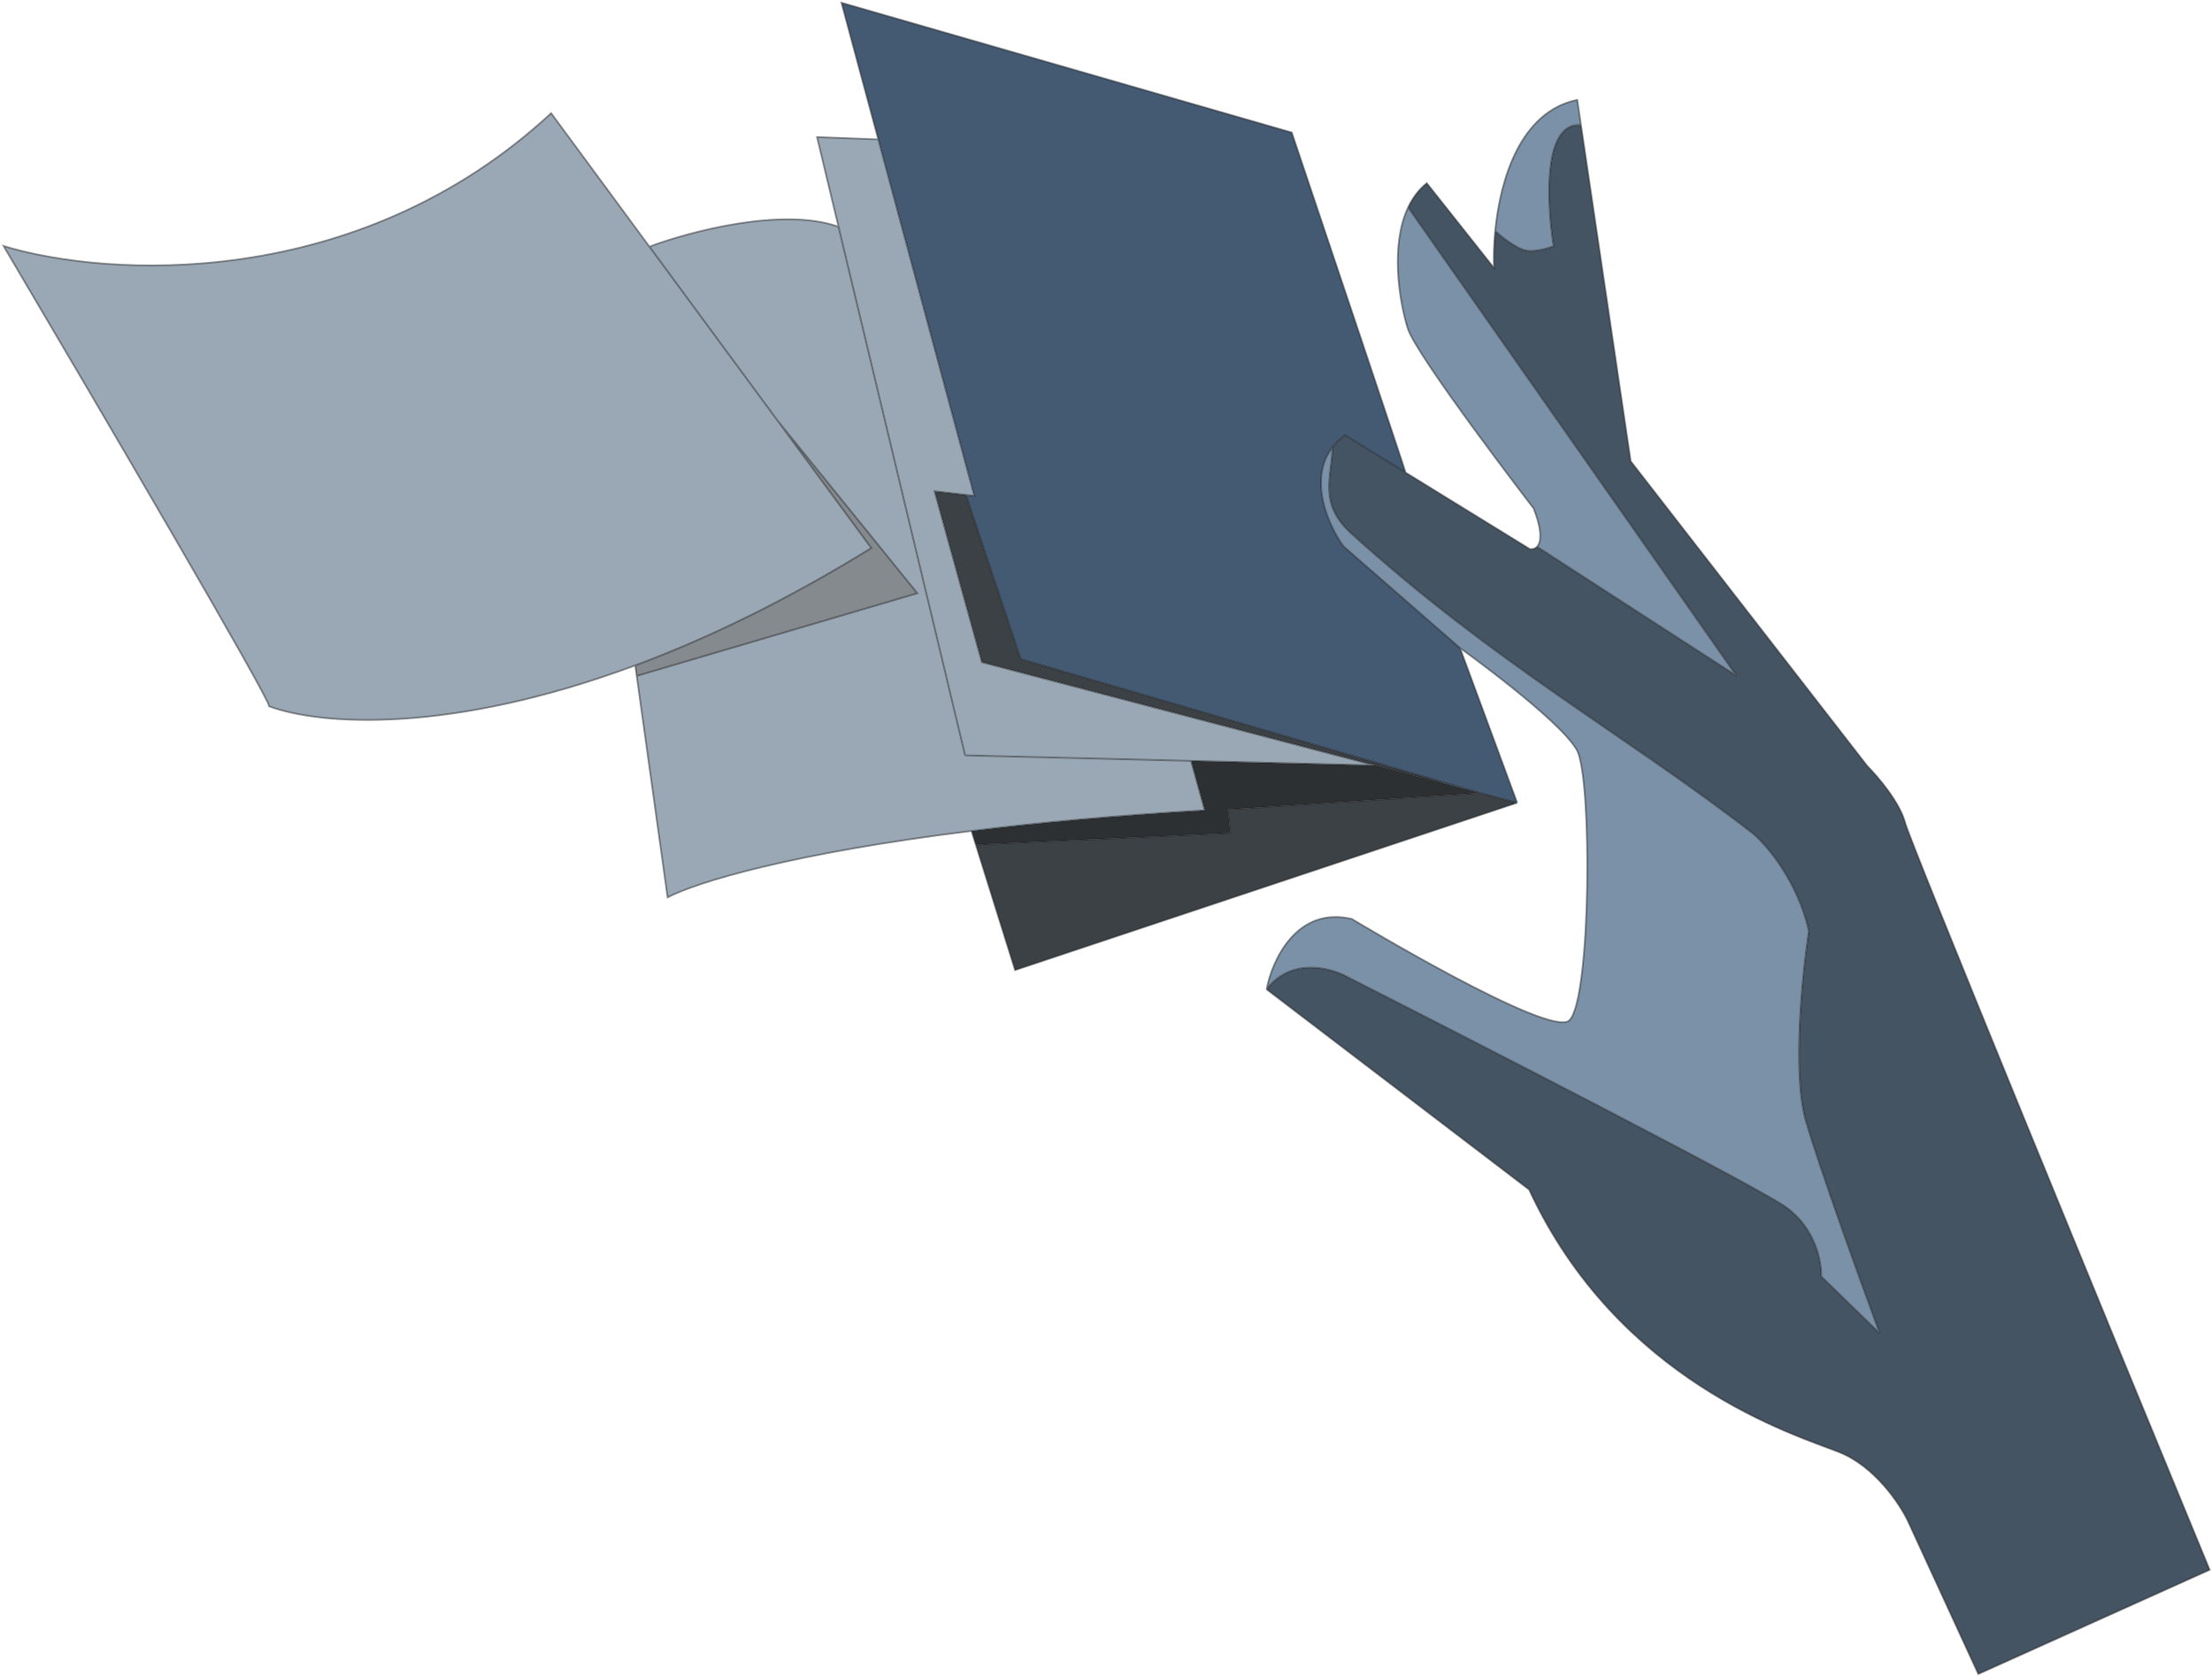
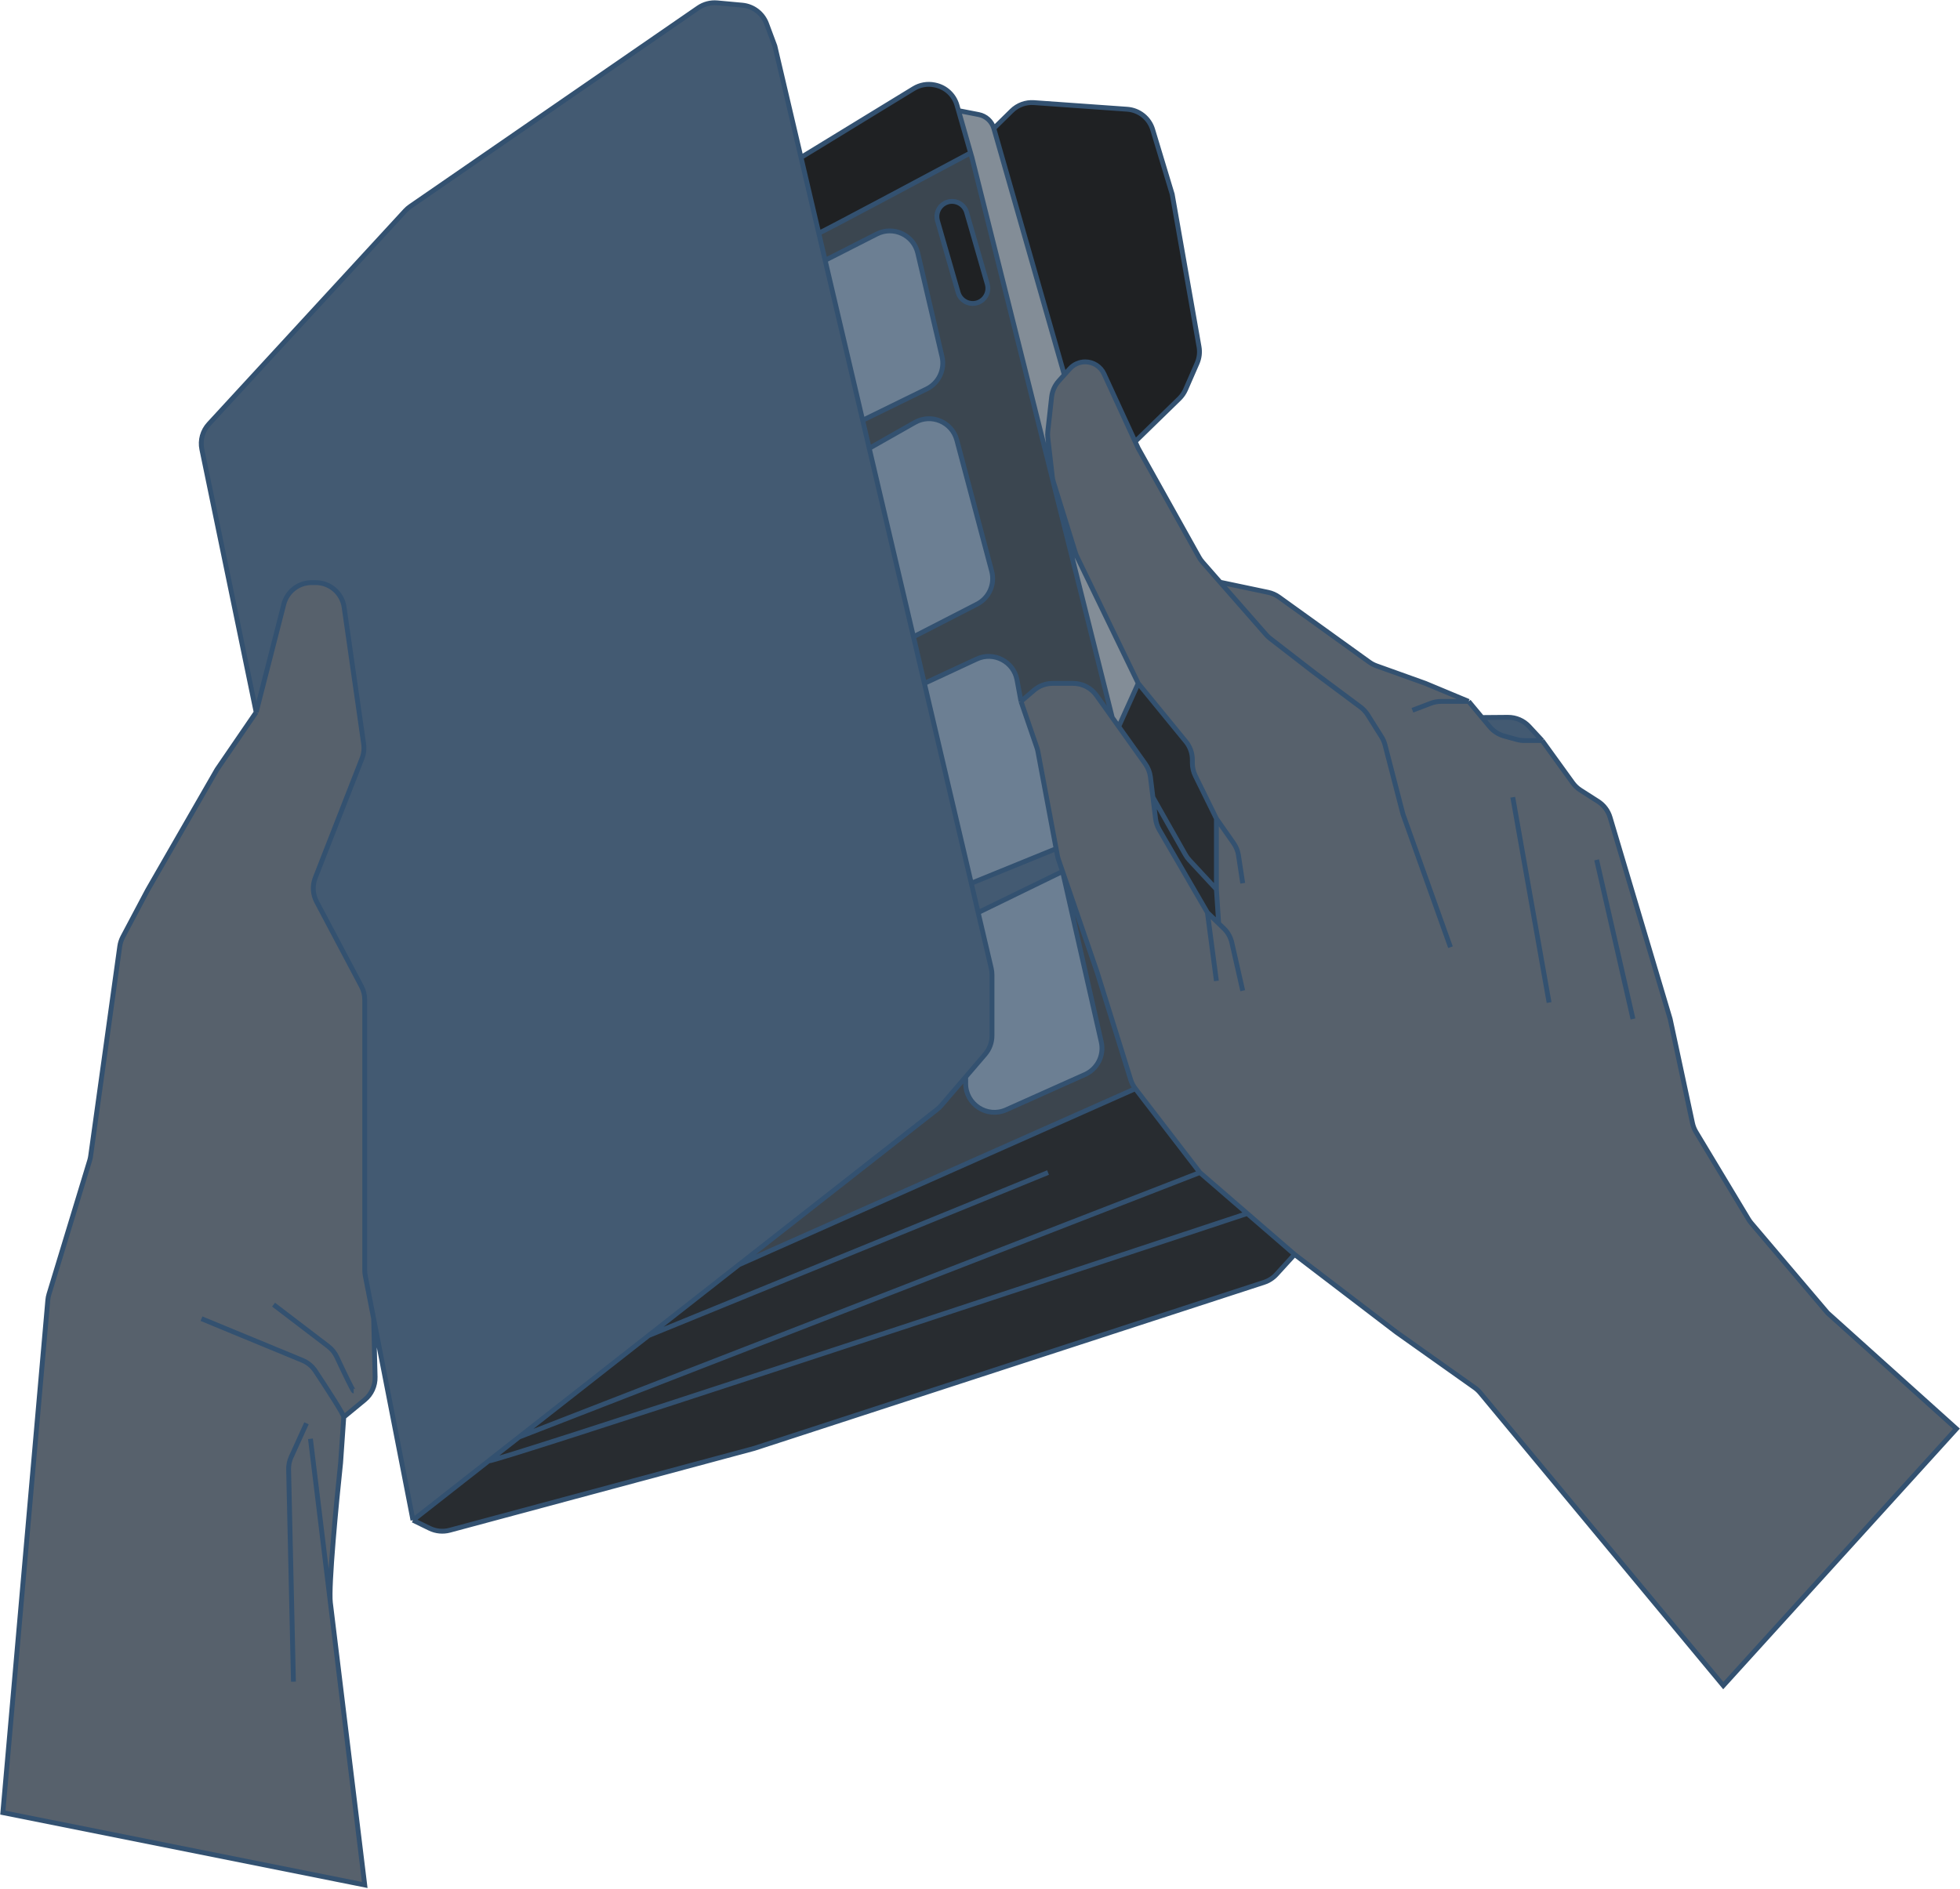
- <svg xmlns="http://www.w3.org/2000/svg" width="1262" height="956" viewBox="0 0 1262 956" fill="none">
-   <path d="M852.359 152.835L814.007 104.459C809.369 108.197 805.903 112.936 803.374 118.285L990.691 385.487L876.888 311.868C875.709 313.111 874.162 313.412 872.842 313.217L801.92 269.549L767.374 248.28C764.434 250.422 762.045 252.768 760.136 255.263C760.16 270.977 751.685 286.877 770.765 304.165C853.698 379.31 927.334 419.099 1000.34 475.687C1008.26 482.43 1025.67 502.954 1032.01 531.101C1028.19 556.023 1022.51 612.552 1030.25 639.292C1037.99 666.032 1061.62 731.357 1072.47 760.677L1039.04 728.132C1039.34 719.922 1035.7 700.512 1018.81 688.55C1001.92 676.587 845.238 596.192 769.006 557.489C759.478 552.101 736.859 545.932 722.609 564.36L872.371 678.612C923.321 788.232 1023.68 818.339 1049.15 828.374C1069.53 836.403 1083.89 857.967 1088.52 867.745L1128.67 954.977L1260.67 895.536C1204.06 758.382 1090.07 481.142 1086.98 469.408C1083.89 457.674 1071.28 442.904 1065.36 436.985L930.37 263.097L901.995 71.361C880.284 69.486 882.397 115.175 886.364 140.412C886.364 140.412 875.368 144.856 868.706 142.374C861.788 139.797 853.022 131.819 853.022 131.819C852.266 139.66 852.117 146.909 852.359 152.835Z" fill="#455463" />
-   <path d="M899.561 427.75C908.477 443.195 907.834 570.323 895.313 582.105C884.351 592.418 771.243 524.218 771.243 524.218C739.747 516.807 725.697 547.892 722.609 564.36C736.859 545.932 759.478 552.101 769.006 557.489C845.238 596.192 1001.92 676.587 1018.81 688.55C1035.7 700.512 1039.34 719.922 1039.04 728.132L1072.47 760.677C1061.62 731.357 1037.99 666.032 1030.25 639.292C1022.51 612.552 1028.19 556.023 1032.01 531.101C1025.67 502.954 1008.26 482.43 1000.34 475.687C927.334 419.099 853.698 379.31 770.765 304.165C751.685 286.877 760.16 270.977 760.136 255.263C746.195 273.475 757.776 299.574 766.448 311.631L833.005 369.69C833.005 369.69 889.365 410.089 899.561 427.75Z" fill="#7B91A7" />
-   <path d="M803.111 187.265C808.001 203.1 875.021 290.118 875.021 290.118C880.111 303.304 879.214 309.417 876.888 311.868L990.691 385.487L803.374 118.285C793.163 139.881 798.221 171.43 803.111 187.265Z" fill="#7B91A7" />
-   <path d="M899.863 56.955C867.56 63.581 855.9 101.983 853.022 131.819C853.022 131.819 861.788 139.797 868.706 142.374C875.368 144.856 886.364 140.412 886.364 140.412C882.397 115.175 880.284 69.486 901.995 71.361L899.863 56.955Z" fill="#7B91A7" />
-   <path d="M833.005 369.69L766.448 311.631C757.776 299.574 746.195 273.475 760.136 255.263C762.045 252.768 764.434 250.422 767.374 248.28L801.92 269.549C800.14 263.471 757.891 137.702 736.989 75.577L480.071 1.55L501.068 79.505L555.84 282.854L551.077 282.304L582.333 375.978L844.276 452.348L865.583 457.94L833.005 369.69Z" fill="#435A72" />
-   <path d="M579.116 553.429L865.583 457.94L844.276 452.348L700.432 461.765L701.991 475.276L556.694 481.805L579.116 553.429Z" fill="#3C4146" />
-   <path d="M533.197 280.241L560.195 377.783L784.308 436.608L844.276 452.348L582.333 375.978L551.077 282.304L533.197 280.241Z" fill="#3C4146" />
-   <path d="M784.308 436.608L679.518 434.052L687.348 462.261C636.138 465.262 591.947 469.384 554.262 474.037L556.694 481.805L701.991 475.276L700.432 461.765L844.276 452.348L784.308 436.608Z" fill="#2D3033" />
-   <path d="M560.195 377.783L533.197 280.241L551.077 282.304L555.84 282.854L501.068 79.505L466.137 78.19L478.39 129.351L550.615 430.908L679.518 434.052L784.308 436.608L560.195 377.783Z" fill="#9AA8B5" />
-   <path d="M679.518 434.052L550.615 430.908L478.39 129.351C446.438 117.958 393.163 132.179 370.52 140.713L443.438 239.733L523.337 338.436L363.257 385.583L380.873 511.912C397.612 503.212 451.976 486.666 554.262 474.037C591.947 469.384 636.138 465.262 687.348 462.261L679.518 434.052Z" fill="#9AA8B5" />
-   <path d="M2.031 140.336C52.544 225.792 153.568 397.949 153.568 402.931C183.278 413.916 257.341 418.667 362.422 379.588C402.96 364.512 448.115 342.913 497.121 312.631L443.438 239.733L370.52 140.713L314.446 64.568C203.181 167.53 59.809 157.981 2.031 140.336Z" fill="#9AA8B5" />
-   <path d="M497.121 312.631C448.115 342.913 402.96 364.512 362.422 379.588L363.257 385.583L523.337 338.436L443.438 239.733L497.121 312.631Z" fill="#858A8F" />
-   <path d="M722.609 564.36L872.371 678.612C923.321 788.232 1023.68 818.339 1049.15 828.374C1069.53 836.403 1083.89 857.967 1088.52 867.745L1128.67 954.977L1260.67 895.536C1204.06 758.382 1090.07 481.142 1086.98 469.408C1083.89 457.674 1071.28 442.904 1065.36 436.985L930.37 263.097L901.995 71.361M722.609 564.36C725.697 547.892 739.747 516.807 771.243 524.218C771.243 524.218 884.351 592.418 895.313 582.105C907.834 570.323 908.477 443.195 899.561 427.75C889.365 410.089 833.005 369.69 833.005 369.69M722.609 564.36C736.859 545.932 759.478 552.101 769.006 557.489C845.238 596.192 1001.92 676.587 1018.81 688.55C1035.7 700.512 1039.34 719.922 1039.04 728.132L1072.47 760.677C1061.62 731.357 1037.99 666.032 1030.25 639.292C1022.51 612.552 1028.19 556.023 1032.01 531.101C1025.67 502.954 1008.26 482.43 1000.34 475.687C927.334 419.099 853.698 379.31 770.765 304.165C751.685 286.877 760.16 270.977 760.136 255.263M833.005 369.69L766.448 311.631C757.776 299.574 746.195 273.475 760.136 255.263M833.005 369.69L865.583 457.94M865.583 457.94L579.116 553.429L556.694 481.805M865.583 457.94L844.276 452.348M362.422 379.588C257.341 418.667 183.278 413.916 153.568 402.931C153.568 397.949 52.544 225.792 2.031 140.336C59.809 157.981 203.181 167.53 314.446 64.568L370.52 140.713M362.422 379.588C402.96 364.512 448.115 342.913 497.121 312.631L443.438 239.733M362.422 379.588L363.257 385.583M801.92 269.549L767.374 248.28C764.434 250.422 762.045 252.768 760.136 255.263M801.92 269.549L872.842 313.217C874.162 313.412 875.709 313.111 876.888 311.868M801.92 269.549C800.14 263.471 757.891 137.702 736.989 75.577L480.071 1.55L501.068 79.505M784.308 436.608L560.195 377.783L533.197 280.241L551.077 282.304M784.308 436.608C743.82 435.62 711.224 434.825 679.518 434.052M784.308 436.608L844.276 452.348M784.308 436.608L679.518 434.052M550.615 430.908C601.39 432.147 639.754 433.082 679.518 434.052M550.615 430.908L478.39 129.351M550.615 430.908L679.518 434.052M501.068 79.505L555.84 282.854L551.077 282.304M501.068 79.505L466.137 78.19L478.39 129.351M679.518 434.052L687.348 462.261C636.138 465.262 591.947 469.384 554.262 474.037M370.52 140.713C393.163 132.179 446.438 117.958 478.39 129.351M370.52 140.713L443.438 239.733M554.262 474.037C451.976 486.666 397.612 503.212 380.873 511.912L363.257 385.583M554.262 474.037L556.694 481.805M803.374 118.285C793.163 139.881 798.221 171.43 803.111 187.265C808.001 203.1 875.021 290.118 875.021 290.118C880.111 303.304 879.214 309.417 876.888 311.868M803.374 118.285C805.903 112.936 809.369 108.197 814.007 104.459L852.359 152.835C852.117 146.909 852.266 139.66 853.022 131.819M803.374 118.285L990.691 385.487L876.888 311.868M853.022 131.819C855.9 101.983 867.56 63.581 899.863 56.955L901.995 71.361M853.022 131.819C853.022 131.819 861.788 139.797 868.706 142.374C875.368 144.856 886.364 140.412 886.364 140.412C882.397 115.175 880.284 69.486 901.995 71.361M363.257 385.583L523.337 338.436L443.438 239.733M551.077 282.304L582.333 375.978L844.276 452.348M844.276 452.348L700.432 461.765L701.991 475.276L556.694 481.805" stroke="#1C1E20" stroke-opacity="0.47" />
+ <svg xmlns="http://www.w3.org/2000/svg" width="4041" height="3894" viewBox="0 0 4041 3894" fill="none">
+   <path d="M585.136 1246.02L528.14 1468.8L447.311 1586.92L304.31 1835.6L253.235 1932.06C250.003 1938.17 247.865 1944.79 246.914 1951.63L186.818 2384.28C186.391 2387.36 185.722 2390.41 184.815 2393.38L100.93 2668.97C99.734 2672.91 98.949 2676.97 98.59 2681.06L5.867 3738.01L751.973 3887.21L681.203 3305.37L681.202 3305.36C677.031 3271.06 693.482 3098.71 702.231 3016.83L708.771 2922.3L751.823 2886.85C765.888 2875.27 773.84 2857.86 773.384 2839.64L770.357 2719.38L753.069 2630.77C752.338 2627.04 751.973 2623.25 751.973 2619.43V2061.69C751.973 2052.03 749.61 2042.52 745.087 2033.98L652.764 1859.61C644.696 1844.37 643.672 1826.37 649.953 1810.31L746.29 1564.14C750.013 1554.62 751.212 1544.3 749.767 1534.18L709.496 1252.32C705.329 1223.14 680.335 1201.46 650.857 1201.46H642.523C615.461 1201.46 591.841 1219.8 585.136 1246.02Z" fill="#57616C" />
+   <path d="M2571.48 2502.45L2669.1 2586.91L2879 2747.25L3040.38 2861.68C3044.59 2864.67 3048.41 2868.19 3051.7 2872.16L3552.97 3476.04L4033.66 2946.44L3767.96 2707.53L3610.6 2522.2C3608.53 2519.74 3606.67 2517.14 3605.01 2514.41L3496.7 2334.44C3493.32 2328.82 3490.89 2322.68 3489.5 2316.29L3443.44 2101.31L3319.55 1685.6C3315.5 1671.97 3306.67 1660.26 3294.68 1652.6L3258.6 1629.54C3252.29 1625.53 3246.84 1620.36 3242.46 1614.31L3179.52 1527.18H3142.98C3137.65 1527.18 3132.34 1526.46 3127.22 1525.05L3101.16 1517.86C3089.49 1514.64 3079.09 1507.93 3071.36 1498.63L3055.6 1479.69L3027.97 1446.46L2938.79 1409.27L2837.89 1373.09C2832.67 1371.22 2827.76 1368.64 2823.29 1365.42L2636.9 1231.37C2630.21 1226.56 2622.6 1223.19 2614.51 1221.5L2515.65 1200.71L2479.31 1159.24C2476.59 1156.11 2474.16 1152.7 2472.14 1149.07L2346.77 924.528L2340.4 910.71L2276.19 771.075C2269.23 755.93 2254.1 746.228 2237.42 746.228C2225.31 746.228 2213.79 751.363 2205.7 760.355L2194.34 772.97L2183.01 785.563C2174.72 794.767 2169.53 806.335 2168.17 818.643L2160.31 889.334C2159.82 893.764 2159.83 898.233 2160.34 902.663L2169.64 983.225C2170.06 986.876 2170.82 990.48 2171.91 993.993L2217.11 1139.6C2217.97 1142.42 2219.06 1145.17 2220.34 1147.83L2346.77 1409.27L2444.95 1529.27C2453.6 1539.85 2458.34 1553.1 2458.34 1566.78V1573.68C2458.34 1582.75 2460.44 1591.7 2464.44 1599.84L2507.92 1688.19V1833.84L2512.57 1904.34L2489.35 1881.88L2390.04 1711.07C2386.04 1704.15 2383.47 1696.49 2382.49 1688.55L2376.98 1644.03L2371.86 1602.38C2370.64 1592.59 2367.03 1583.27 2361.28 1575.24L2306.49 1498.37L2293.16 1479.69L2260.64 1434.12C2249.54 1418.53 2231.59 1409.27 2212.43 1409.27H2170.33C2156.19 1409.27 2142.51 1414.33 2131.78 1423.53L2105.03 1446.46L2137.71 1541.54C2138.65 1544.27 2139.38 1547.05 2139.91 1549.88L2177.47 1750.17L2180.16 1764.52C2180.69 1767.35 2181.43 1770.13 2182.36 1772.84L2190.7 1797.13L2261.53 2003.46L2331.22 2226.64C2333.3 2233.31 2336.55 2239.56 2340.82 2245.09L2473.83 2418.02L2571.48 2502.45Z" fill="#57616C" />
+   <path d="M2030.98 2174.2L1990.98 2220.87V2234.55C1990.98 2277.49 2035.23 2306.16 2074.42 2288.63L2236.95 2215.89C2262.72 2204.34 2276.76 2176.24 2270.51 2148.73L2190.7 1797.13L2016.7 1881.88L2043.66 1996.79C2044.7 2001.22 2045.22 2005.76 2045.22 2010.31V2135.66C2045.22 2149.79 2040.17 2163.45 2030.98 2174.2Z" fill="#6C7F93" />
+   <path d="M2137.71 1541.54L2105.03 1446.46L2096.79 1402.07C2089.73 1364.02 2048.66 1342.85 2013.56 1359.17L1905.86 1409.27L2002.53 1821.45L2177.47 1750.17L2139.91 1549.88C2139.38 1547.05 2138.65 1544.27 2137.71 1541.54Z" fill="#6C7F93" />
+   <path d="M1886.2 871.197L1792.16 924.528L1883.33 1313.22L2014.43 1245.87C2039.2 1233.15 2051.77 1204.88 2044.61 1177.97L1972.67 907.493C1962.69 869.995 1919.95 852.054 1886.2 871.197Z" fill="#6C7F93" />
+   <path d="M1807.68 482.631L1701.22 536.788L1778.6 866.714L1910.56 802.135C1935.36 789.993 1948.48 762.324 1942.19 735.437L1892.22 521.925C1883.46 484.506 1841.93 465.206 1807.68 482.631Z" fill="#6C7F93" />
+   <path d="M2194.34 772.97L2205.7 760.355C2213.79 751.363 2225.31 746.228 2237.42 746.228C2254.1 746.228 2269.23 755.93 2276.19 771.075L2340.4 910.71L2431.42 821.998C2436.9 816.656 2441.28 810.3 2444.36 803.287L2468.06 749.024C2472.71 738.351 2474.13 726.54 2472.08 715.067L2416.79 400.613L2376.51 267.227C2369.4 243.704 2348.52 227.01 2324 225.272L2131.69 211.628C2114.73 210.426 2098.08 216.562 2085.96 228.476L2049.01 264.81L2194.34 772.97Z" fill="#1F2123" />
+   <path d="M851.452 3134.96L885.874 3151.73C898.719 3157.97 913.394 3159.37 927.193 3155.67L1555.19 2986.83L2606.19 2644.45C2615.93 2641.25 2624.7 2635.6 2631.6 2628.02L2669.1 2586.91L2571.48 2502.45C2058.25 2672.7 1026.86 3013.16 1007.12 3012.92L851.452 3134.96Z" fill="#282C30" />
+   <path d="M2571.48 2502.45L2473.83 2418.02L1070.27 2963.43L1007.12 3012.92C1026.86 3013.16 2058.25 2672.7 2571.48 2502.45Z" fill="#282C30" />
+   <path d="M2371.86 1602.38L2376.98 1644.03L2444.07 1762.7C2446.35 1766.73 2449.1 1770.47 2452.24 1773.86L2507.92 1833.84V1688.19L2464.44 1599.84C2460.44 1591.7 2458.34 1582.75 2458.34 1573.68V1566.78C2458.34 1553.1 2453.6 1539.85 2444.95 1529.27L2346.77 1409.27L2306.49 1498.37L2361.28 1575.24C2367.03 1583.27 2370.64 1592.59 2371.86 1602.38Z" fill="#282C30" />
+   <path d="M2390.04 1711.07L2489.35 1881.88L2512.57 1904.34L2507.92 1833.84L2452.24 1773.86C2449.1 1770.47 2446.35 1766.73 2444.07 1762.7L2376.98 1644.03L2382.49 1688.55C2383.47 1696.49 2386.04 1704.15 2390.04 1711.07Z" fill="#282C30" />
+   <path d="M1947.99 419.066C1935.07 426.049 1928.75 441.085 1932.81 455.199L1975.41 603.188C1981.09 622.965 2004 631.956 2021.63 621.333C2033.76 614.024 2039.47 599.477 2035.54 585.869L1992.88 437.898C1987.35 418.737 1965.53 409.583 1947.99 419.066Z" fill="#1F2123" />
+   <path d="M1883.99 182.611L1651.49 324.76L1688.11 480.923C1697.03 477.499 1900.51 369.043 2001.13 315.242L1976.23 228.159L1973.07 217.107C1966.97 195.787 1949.48 179.659 1927.74 175.311L1926.51 175.065C1911.89 172.142 1896.71 174.837 1883.99 182.611Z" fill="#1F2123" />
+   <path d="M2306.49 1498.37L2346.77 1409.27L2220.34 1147.83C2219.06 1145.17 2217.97 1142.42 2217.11 1139.6L2171.91 993.993C2170.82 990.48 2170.06 986.876 2169.64 983.225L2160.34 902.663C2159.83 898.233 2159.82 893.764 2160.31 889.334L2168.17 818.643C2169.53 806.335 2174.72 794.767 2183.01 785.563L2194.34 772.97L2049.01 264.81C2044.83 250.193 2032.8 239.158 2017.87 236.256L1976.23 228.159L2001.13 315.242L2003.86 324.76L2293.16 1479.69L2306.49 1498.37Z" fill="#838D97" />
+   <path fill-rule="evenodd" clip-rule="evenodd" d="M2340.82 2245.09L2473.83 2418.02L1070.27 2963.43L1337.13 2754.23L1523.6 2608.05L2340.82 2245.09Z" fill="#282C30" />
+   <path d="M2340.82 2245.09C2336.55 2239.56 2333.3 2233.31 2331.22 2226.64L2261.53 2003.46L2190.7 1797.13L2270.51 2148.73C2276.76 2176.24 2262.72 2204.34 2236.95 2215.89L2074.42 2288.63C2035.23 2306.16 1990.98 2277.49 1990.98 2234.55V2220.87L1940.57 2279.74C1938.03 2282.7 1935.2 2285.4 1932.12 2287.83L1523.6 2608.05L2340.82 2245.09Z" fill="#3C454E" />
+   <path fill-rule="evenodd" clip-rule="evenodd" d="M851.452 3134.96L770.357 2719.38L753.069 2630.77C752.338 2627.04 751.973 2623.25 751.973 2619.43V2061.69C751.973 2052.03 749.61 2042.52 745.087 2033.98L652.764 1859.61C644.696 1844.37 643.672 1826.37 649.953 1810.31L746.29 1564.14C750.013 1554.62 751.212 1544.3 749.767 1534.18L709.496 1252.32C705.329 1223.14 680.335 1201.46 650.857 1201.46H642.523C615.461 1201.46 591.841 1219.8 585.136 1246.02L528.14 1468.8L416.151 926.577C412.295 907.902 417.664 888.513 430.58 874.482L835.613 434.546C838.595 431.303 841.933 428.406 845.562 425.904L1439.7 16.163C1451.11 8.295 1464.92 4.676 1478.72 5.937L1530.32 10.655C1552.99 12.725 1572.47 27.607 1580.43 48.932L1597.56 94.835L1651.49 324.76L1688.11 480.923L1701.22 536.788L1778.6 866.714L1792.16 924.528L1883.33 1313.22L1905.86 1409.27L2002.53 1821.45L2177.47 1750.17L2180.16 1764.52C2180.69 1767.35 2181.43 1770.13 2182.36 1772.84L2190.7 1797.13L2016.7 1881.88L2043.66 1996.79C2044.7 2001.22 2045.22 2005.76 2045.22 2010.31V2135.66C2045.22 2149.79 2040.17 2163.45 2030.98 2174.2L1990.98 2220.87L1940.57 2279.74C1938.03 2282.7 1935.2 2285.4 1932.12 2287.83L1523.6 2608.05L1337.13 2754.23L1070.27 2963.43L1007.12 3012.92L851.452 3134.96ZM3179.52 1527.18L3152.72 1498.24C3141.41 1486.01 3125.44 1479.12 3108.8 1479.25L3055.6 1479.69L3071.36 1498.63C3079.09 1507.93 3089.49 1514.64 3101.16 1517.86L3127.22 1525.05C3132.34 1526.46 3137.65 1527.18 3142.98 1527.18H3179.52Z" fill="#435A72" />
+   <path fill-rule="evenodd" clip-rule="evenodd" d="M2105.03 1446.46L2131.78 1423.53C2142.51 1414.33 2156.19 1409.27 2170.33 1409.27H2212.43C2231.59 1409.27 2249.54 1418.53 2260.64 1434.12L2293.16 1479.69L2003.86 324.76L2001.13 315.242C1900.51 369.043 1697.03 477.499 1688.11 480.923L1701.22 536.788L1807.68 482.631C1841.93 465.206 1883.46 484.506 1892.22 521.925L1942.19 735.437C1948.48 762.324 1935.36 789.993 1910.56 802.135L1778.6 866.714L1792.16 924.528L1886.2 871.197C1919.95 852.054 1962.69 869.995 1972.67 907.493L2044.61 1177.97C2051.77 1204.88 2039.2 1233.15 2014.43 1245.87L1883.33 1313.22L1905.86 1409.27L2013.56 1359.17C2048.66 1342.85 2089.73 1364.02 2096.79 1402.07L2105.03 1446.46ZM1932.81 455.199C1928.75 441.085 1935.07 426.049 1947.99 419.066C1965.53 409.583 1987.35 418.737 1992.88 437.898L2035.54 585.869C2039.47 599.477 2033.76 614.024 2021.63 621.333C2004 631.956 1981.09 622.965 1975.41 603.188L1932.81 455.199Z" fill="#3B4650" />
+   <path d="M851.452 3134.96L770.357 2719.38M851.452 3134.96L885.874 3151.73C898.719 3157.97 913.394 3159.37 927.193 3155.67L1555.19 2986.83L2606.19 2644.45C2615.93 2641.25 2624.7 2635.6 2631.6 2628.02L2669.1 2586.91M851.452 3134.96L1007.12 3012.92M770.357 2719.38L753.069 2630.77C752.338 2627.04 751.973 2623.25 751.973 2619.43V2061.69C751.973 2052.03 749.61 2042.52 745.087 2033.98L652.764 1859.61C644.696 1844.37 643.672 1826.37 649.953 1810.31L746.29 1564.14C750.013 1554.62 751.212 1544.3 749.767 1534.18L709.496 1252.32C705.329 1223.14 680.335 1201.46 650.857 1201.46H642.523C615.461 1201.46 591.841 1219.8 585.136 1246.02L528.14 1468.8M770.357 2719.38L773.384 2839.64C773.84 2857.86 765.888 2875.27 751.823 2886.85L708.771 2922.3M2669.1 2586.91L2571.48 2502.45M2669.1 2586.91L2879 2747.25L3040.38 2861.68C3044.59 2864.67 3048.41 2868.19 3051.7 2872.16L3552.97 3476.04L4033.66 2946.44L3767.96 2707.53L3610.6 2522.2C3608.53 2519.74 3606.67 2517.14 3605.01 2514.41L3496.7 2334.44C3493.32 2328.82 3490.89 2322.68 3489.5 2316.29L3443.44 2101.31L3319.55 1685.6C3315.5 1671.97 3306.67 1660.26 3294.68 1652.6L3258.6 1629.54C3252.29 1625.53 3246.84 1620.36 3242.46 1614.31L3179.52 1527.18M1007.12 3012.92C1026.86 3013.16 2058.25 2672.7 2571.48 2502.45M1007.12 3012.92L1070.27 2963.43M528.14 1468.8L416.151 926.577C412.295 907.902 417.664 888.513 430.58 874.482L835.613 434.546C838.595 431.303 841.933 428.406 845.562 425.904L1439.7 16.163C1451.11 8.295 1464.92 4.676 1478.72 5.937L1530.32 10.655C1552.99 12.725 1572.47 27.607 1580.43 48.932L1597.56 94.835L1651.49 324.76M528.14 1468.8L447.311 1586.92L304.31 1835.6L253.235 1932.06C250.003 1938.17 247.865 1944.79 246.914 1951.63L186.818 2384.28C186.391 2387.36 185.722 2390.41 184.815 2393.38L100.93 2668.97C99.734 2672.91 98.949 2676.97 98.59 2681.06L5.867 3738.01L751.973 3887.21L681.203 3305.37L681.202 3305.36M1651.49 324.76L1883.99 182.611C1896.71 174.837 1911.89 172.142 1926.51 175.065L1927.74 175.311C1949.48 179.659 1966.97 195.787 1973.07 217.107L1976.23 228.159M1651.49 324.76L1688.11 480.923M640.055 2967.11L681.202 3305.36M708.771 2922.3L702.231 3016.83C693.482 3098.71 677.031 3271.06 681.202 3305.36M708.771 2922.3C708.771 2916.94 674.106 2863.39 650.01 2827.06C643.538 2817.31 634.28 2809.76 623.461 2805.29L415.39 2719.38M729.269 2868.49C727.512 2868.49 708.048 2827.68 694.457 2798.57C690.375 2789.8 684.259 2782.16 676.579 2776.33L564.001 2690.44M631.902 2935.12L600.353 3004.51C596.663 3012.62 594.853 3021.45 595.058 3030.36L604.997 3468.01M2571.48 2502.45L2473.83 2418.02M2473.83 2418.02L2340.82 2245.09M2473.83 2418.02L1070.27 2963.43M2340.82 2245.09C2336.55 2239.56 2333.3 2233.31 2331.22 2226.64L2261.53 2003.46L2190.7 1797.13M2340.82 2245.09L1523.6 2608.05M2190.7 1797.13L2182.36 1772.84C2181.43 1770.13 2180.69 1767.35 2180.16 1764.52L2177.47 1750.17M2190.7 1797.13L2270.51 2148.73C2276.76 2176.24 2262.72 2204.34 2236.95 2215.89L2074.42 2288.63C2035.23 2306.16 1990.98 2277.49 1990.98 2234.55V2220.87M2190.7 1797.13L2016.7 1881.88M1070.27 2963.43L1337.13 2754.23M2105.03 1446.46L2137.71 1541.54C2138.65 1544.27 2139.38 1547.05 2139.91 1549.88L2177.47 1750.17M2105.03 1446.46L2131.78 1423.53C2142.51 1414.33 2156.19 1409.27 2170.33 1409.27H2212.43C2231.59 1409.27 2249.54 1418.53 2260.64 1434.12L2293.16 1479.69M2105.03 1446.46L2096.79 1402.07C2089.73 1364.02 2048.66 1342.85 2013.56 1359.17L1905.86 1409.27M2177.47 1750.17L2002.53 1821.45M2293.16 1479.69L2306.49 1498.37M2293.16 1479.69L2003.86 324.76L2001.13 315.242M1905.86 1409.27L1883.33 1313.22M1905.86 1409.27L2002.53 1821.45M2489.35 1881.88L2390.04 1711.07C2386.04 1704.15 2383.47 1696.49 2382.49 1688.55L2376.98 1644.03M2489.35 1881.88L2507.92 2022.88M2489.35 1881.88L2512.57 1904.34M2376.98 1644.03L2371.86 1602.38C2370.64 1592.59 2367.03 1583.27 2361.28 1575.24L2306.49 1498.37M2376.98 1644.03L2444.07 1762.7C2446.35 1766.73 2449.1 1770.47 2452.24 1773.86L2507.92 1833.84M2512.57 1904.34L2523.14 1914.54C2531.41 1922.55 2537.18 1932.8 2539.73 1944.03L2562.18 2043.03M2512.57 1904.34L2507.92 1833.84M2306.49 1498.37L2346.77 1409.27M2507.92 1833.84V1688.19M2507.92 1688.19L2543.37 1738.81C2548.61 1746.28 2552.05 1754.86 2553.41 1763.87L2562.18 1821.45M2507.92 1688.19L2464.44 1599.84C2460.44 1591.7 2458.34 1582.75 2458.34 1573.68V1566.78C2458.34 1553.1 2453.6 1539.85 2444.95 1529.27L2346.77 1409.27M2346.77 1409.27L2220.34 1147.83C2219.06 1145.17 2217.97 1142.42 2217.11 1139.6L2171.91 993.993C2170.82 990.48 2170.06 986.876 2169.64 983.225L2160.34 902.663C2159.83 898.233 2159.82 893.764 2160.31 889.334L2168.17 818.643C2169.53 806.335 2174.72 794.767 2183.01 785.563L2194.34 772.97M2194.34 772.97L2205.7 760.355C2213.79 751.363 2225.31 746.228 2237.42 746.228C2254.1 746.228 2269.23 755.93 2276.19 771.075L2340.4 910.71M2194.34 772.97L2049.01 264.81M2515.65 1200.71L2479.31 1159.24C2476.59 1156.11 2474.16 1152.7 2472.14 1149.07L2346.77 924.528L2340.4 910.71M2515.65 1200.71L2610.49 1308.92C2613 1311.78 2615.79 1314.39 2618.81 1316.72L2708.79 1386.33L2805.13 1458.17C2810.99 1462.54 2815.97 1467.95 2819.88 1474.13L2848.31 1519.4C2851.57 1524.56 2854 1530.18 2855.51 1536.08L2892.44 1678.74L2990.51 1953.32M2515.65 1200.71L2614.51 1221.5C2622.6 1223.19 2630.21 1226.56 2636.9 1231.37L2823.29 1365.42C2827.76 1368.64 2832.67 1371.22 2837.89 1373.09L2938.79 1409.27L3027.97 1446.46M2340.4 910.71L2431.42 821.998C2436.9 816.656 2441.28 810.3 2444.36 803.287L2468.06 749.024C2472.71 738.351 2474.13 726.54 2472.08 715.067L2416.79 400.613L2376.51 267.227C2369.4 243.704 2348.52 227.01 2324 225.272L2131.69 211.628C2114.73 210.426 2098.08 216.562 2085.96 228.476L2049.01 264.81M3027.97 1446.46L3055.6 1479.69M3027.97 1446.46H2971.11C2963.91 1446.46 2956.77 1447.77 2950.02 1450.33L2912.05 1464.78M3055.6 1479.69L3071.36 1498.63C3079.09 1507.93 3089.49 1514.64 3101.16 1517.86L3127.22 1525.05C3132.34 1526.46 3137.65 1527.18 3142.98 1527.18H3179.52M3055.6 1479.69L3108.8 1479.25C3125.44 1479.12 3141.41 1486.01 3152.72 1498.24L3179.52 1527.18M3118.9 1644.03L3193.8 2067.43M3291.86 1773.24L3366.76 2101.31M1976.23 228.159L2001.13 315.242M1976.23 228.159L2017.87 236.256C2032.8 239.158 2044.83 250.193 2049.01 264.81M1688.11 480.923C1697.03 477.499 1900.51 369.043 2001.13 315.242M1688.11 480.923L1701.22 536.788M1701.22 536.788L1807.68 482.631C1841.93 465.206 1883.46 484.506 1892.22 521.925L1942.19 735.437C1948.48 762.324 1935.36 789.993 1910.56 802.135L1778.6 866.714M1701.22 536.788L1778.6 866.714M1778.6 866.714L1792.16 924.528M1792.16 924.528L1886.2 871.197C1919.95 852.054 1962.69 869.995 1972.67 907.493L2044.61 1177.97C2051.77 1204.88 2039.2 1233.15 2014.43 1245.87L1883.33 1313.22M1792.16 924.528L1883.33 1313.22M2002.53 1821.45L2016.7 1881.88M2016.7 1881.88L2043.66 1996.79C2044.7 2001.22 2045.22 2005.76 2045.22 2010.31V2135.66C2045.22 2149.79 2040.17 2163.45 2030.98 2174.2L1990.98 2220.87M1990.98 2220.87L1940.57 2279.74C1938.03 2282.7 1935.2 2285.4 1932.12 2287.83L1523.6 2608.05M1523.6 2608.05L1337.13 2754.23M1337.13 2754.23L2160.79 2418.02M1947.99 419.066C1935.07 426.049 1928.75 441.085 1932.81 455.199L1975.41 603.188C1981.09 622.965 2004 631.956 2021.63 621.333C2033.76 614.024 2039.47 599.477 2035.54 585.869L1992.88 437.898C1987.35 418.737 1965.53 409.583 1947.99 419.066Z" stroke="#335170" stroke-width="10" />
</svg>
